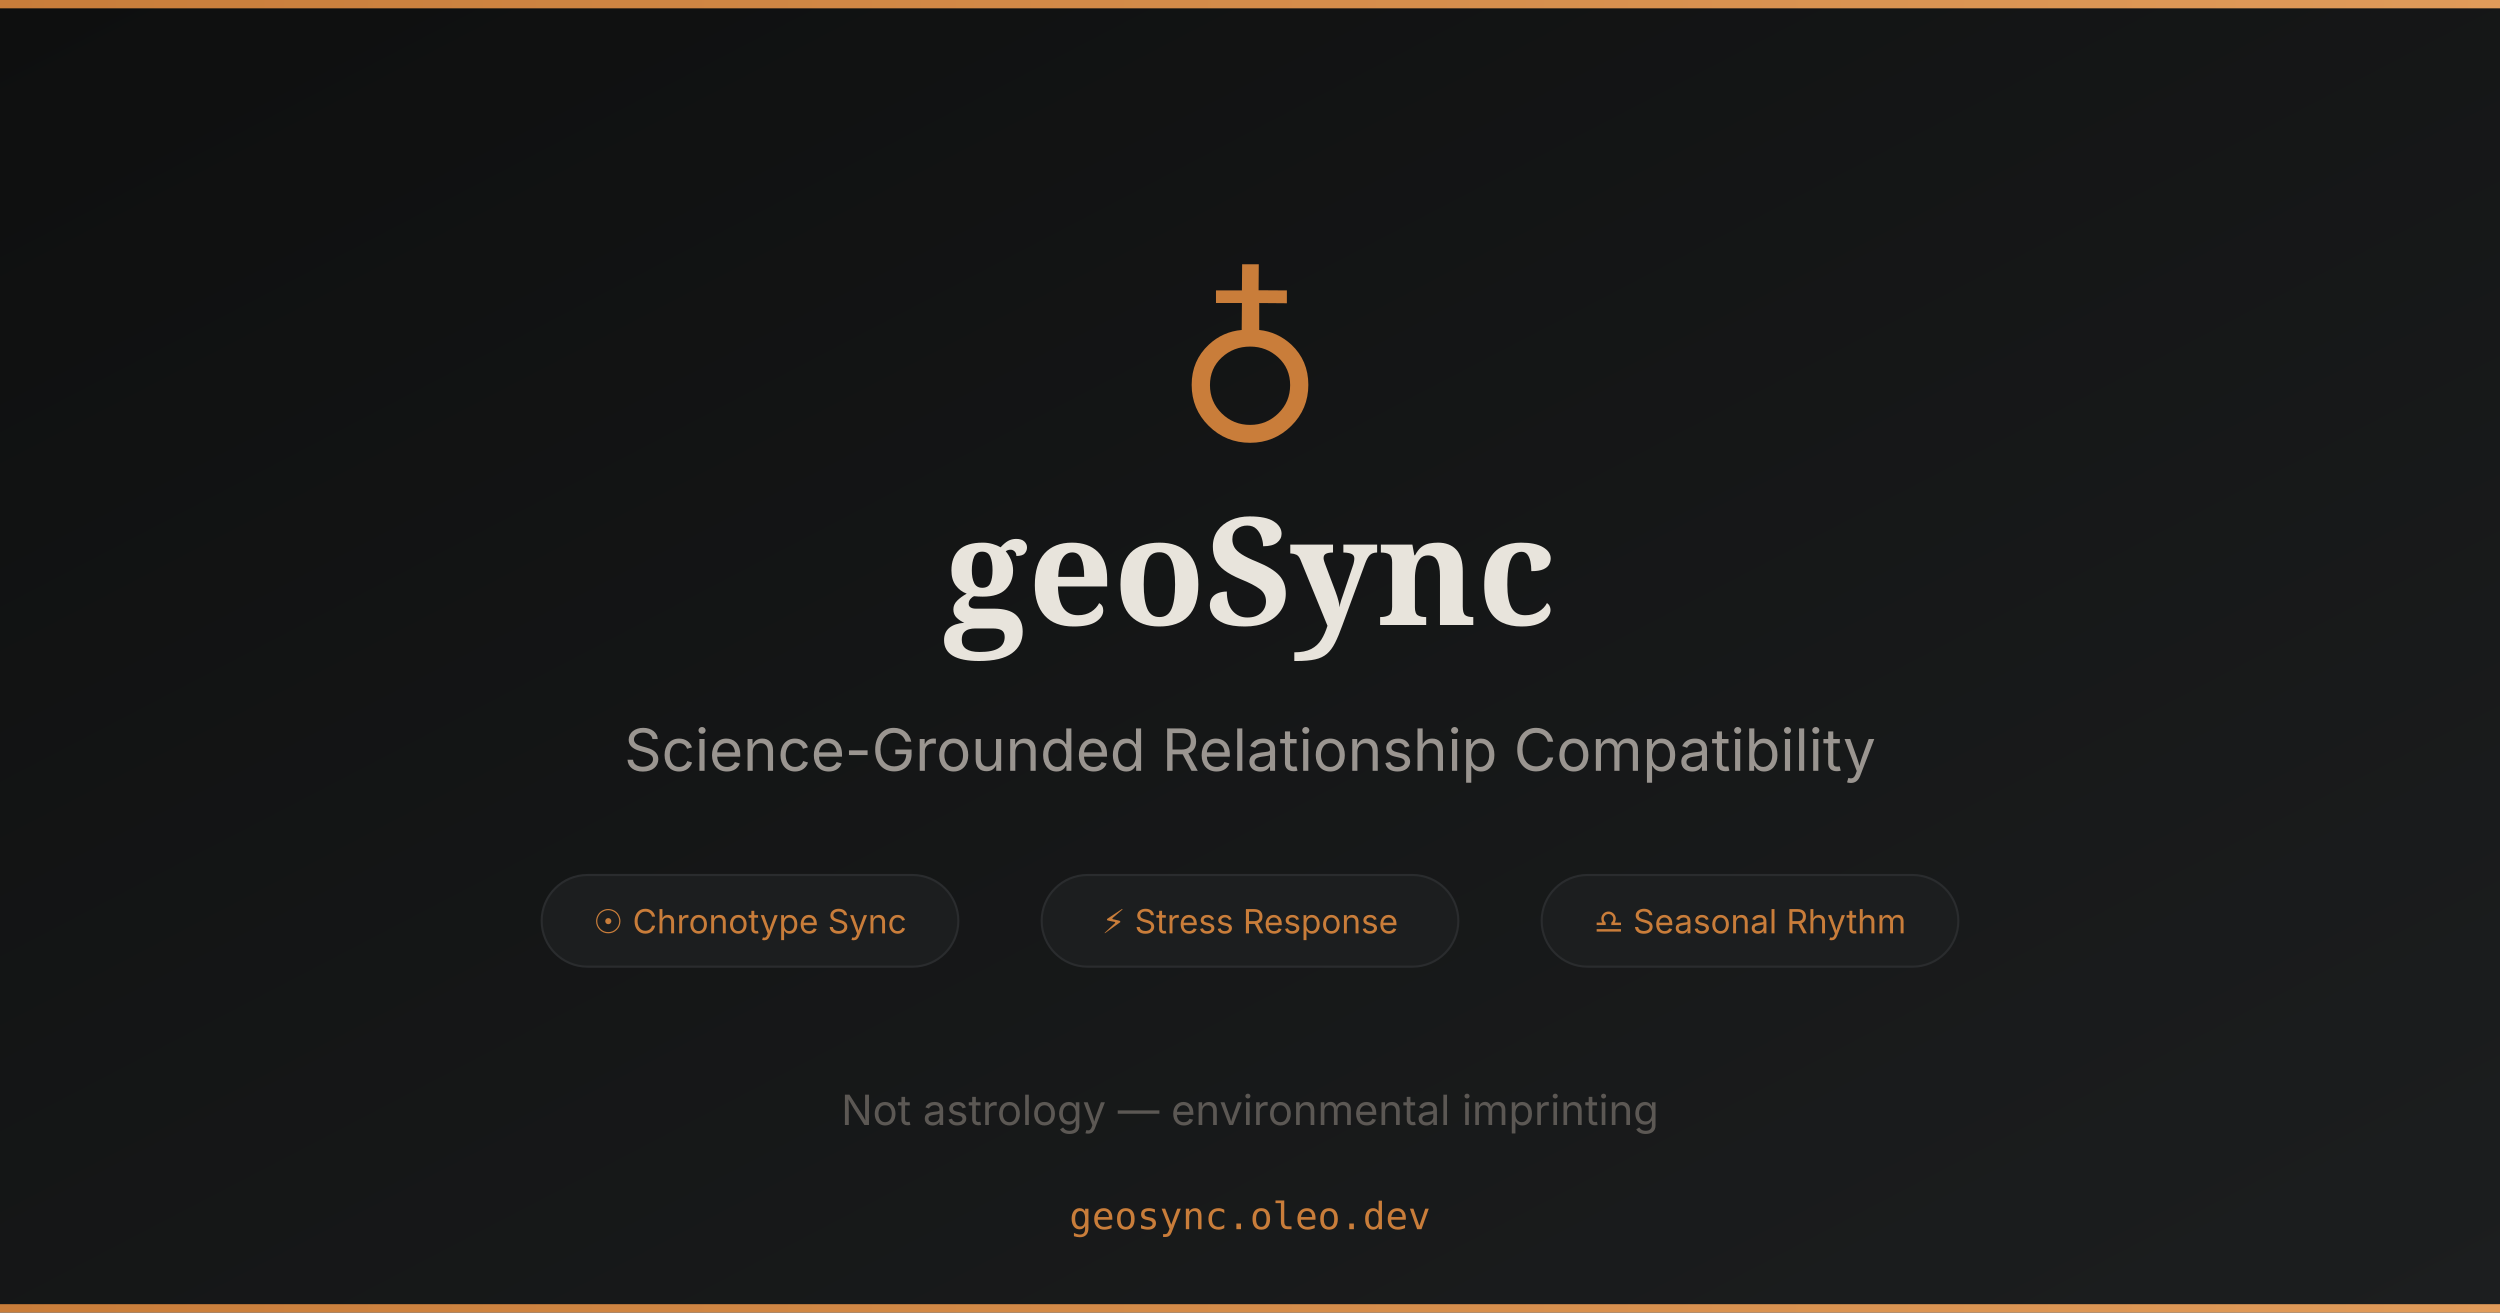
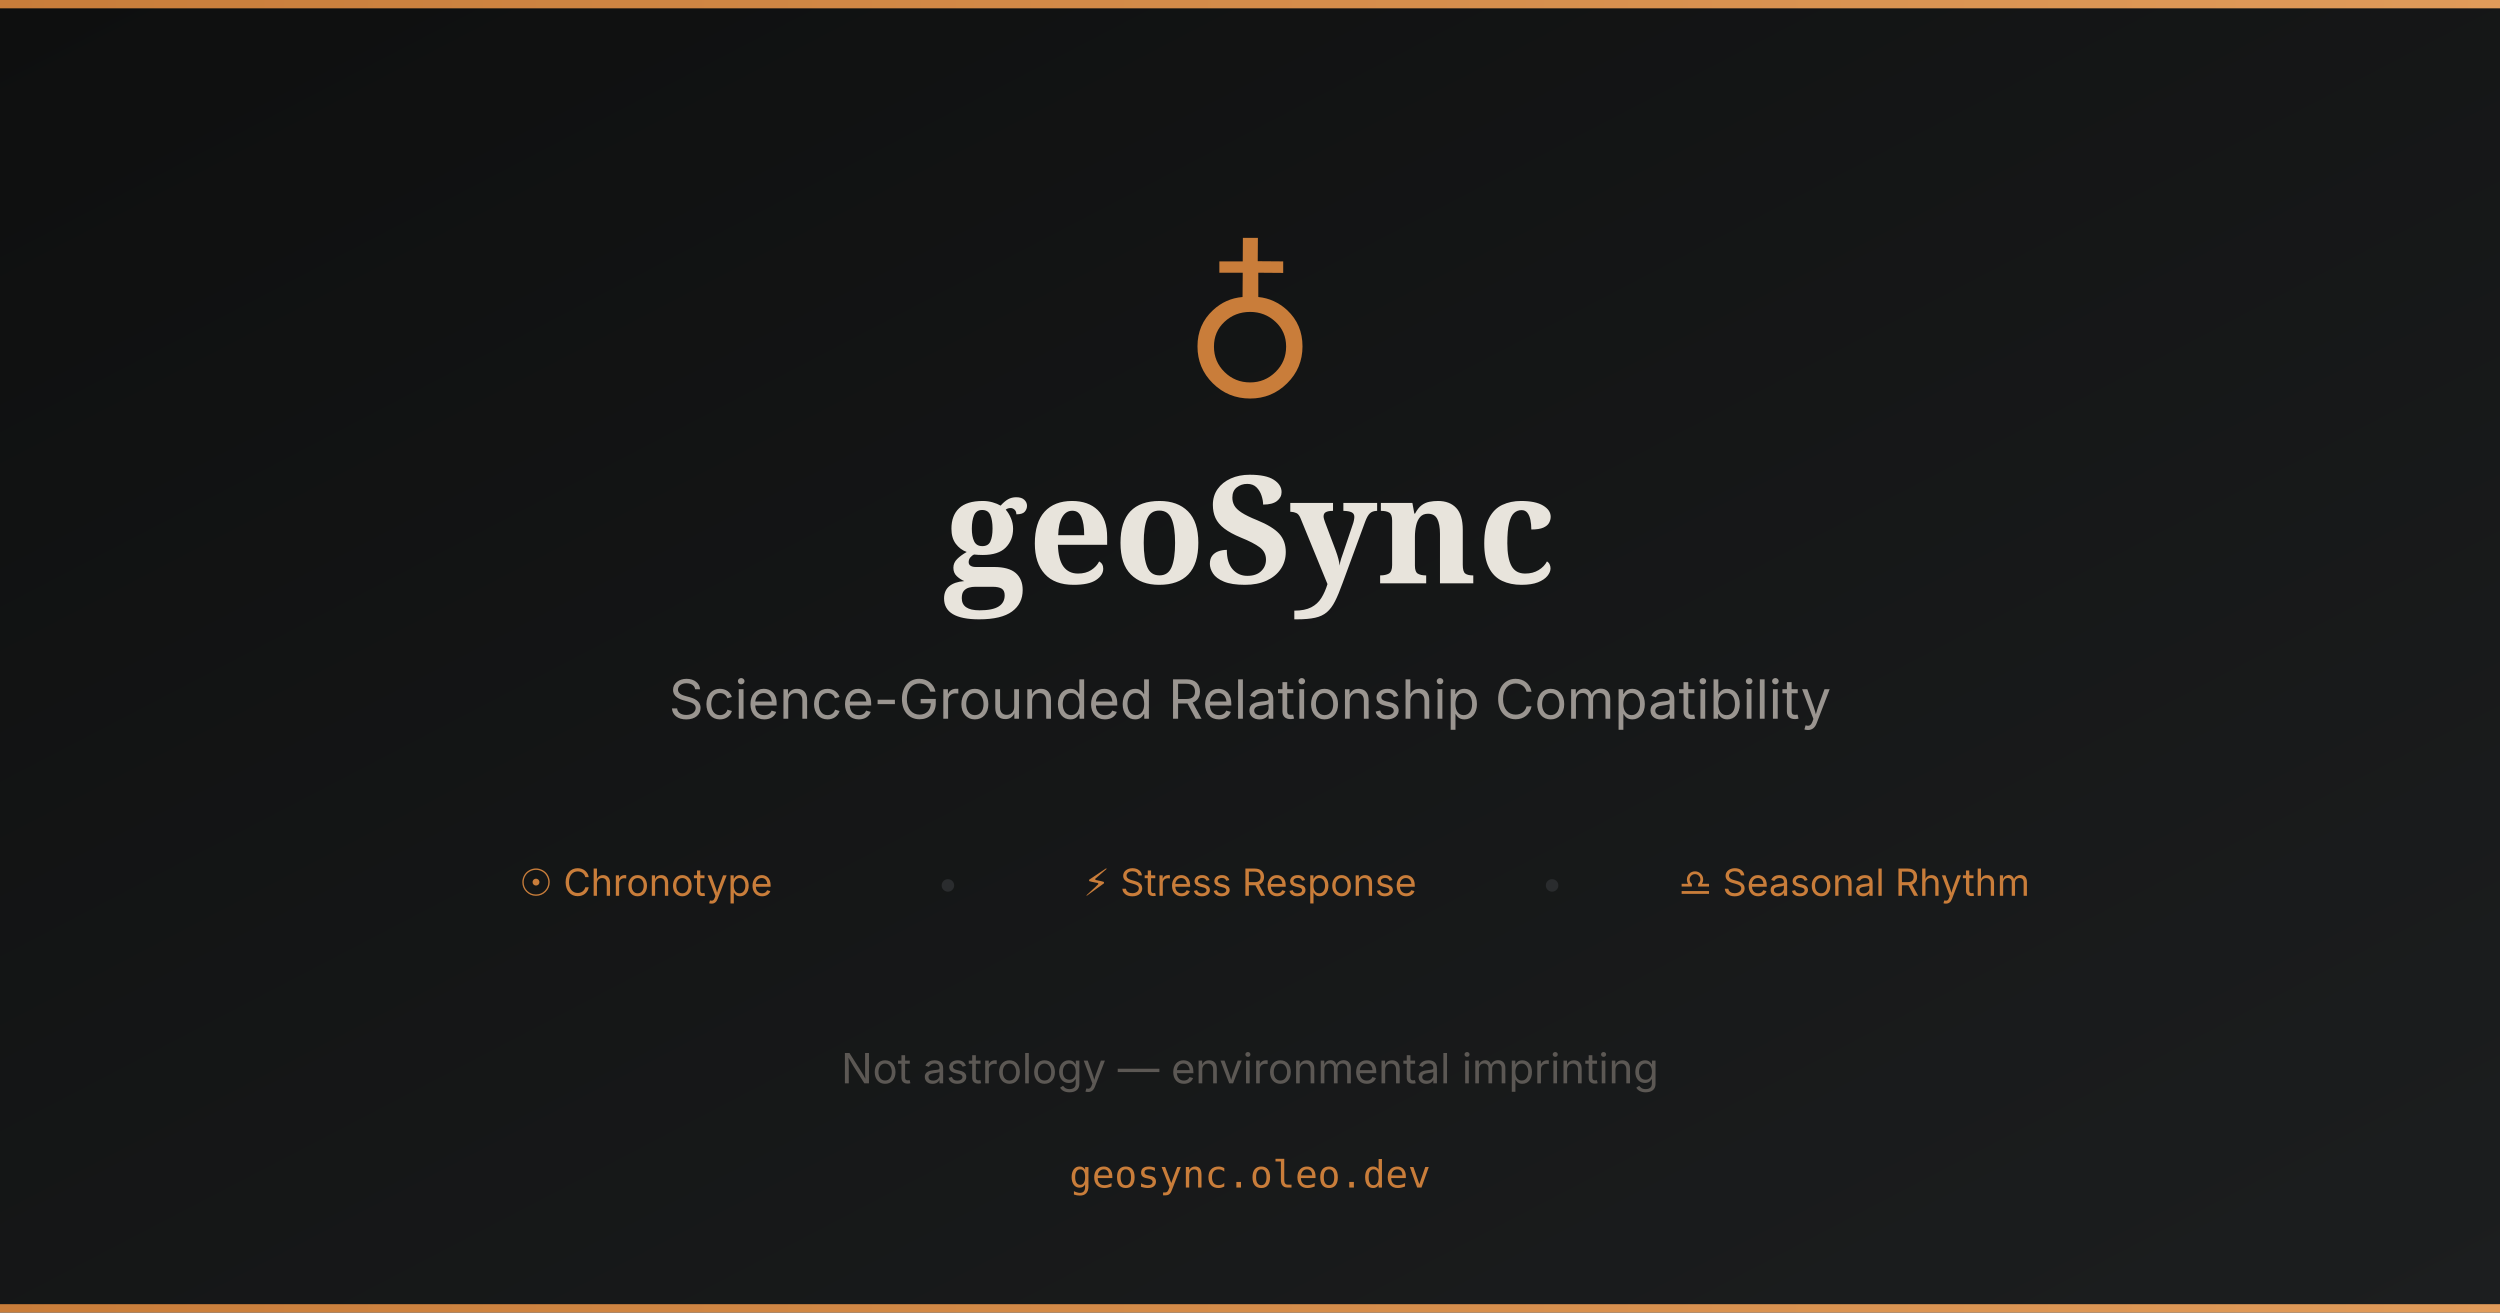
<svg xmlns="http://www.w3.org/2000/svg" width="1200" height="630" viewBox="0 0 1200 630">
  <defs>
    <linearGradient id="bg" x1="0%" y1="0%" x2="100%" y2="100%">
      <stop offset="0%" style="stop-color:#0e0f0f" />
      <stop offset="100%" style="stop-color:#1c1e1f" />
    </linearGradient>
    <linearGradient id="accent" x1="0%" y1="0%" x2="100%" y2="0%">
      <stop offset="0%" style="stop-color:#c97d3a" />
      <stop offset="100%" style="stop-color:#e09b5a" />
    </linearGradient>
  </defs>
  <rect width="1200" height="630" fill="url(#bg)" />
  <rect x="0" y="0" width="1200" height="4" fill="url(#accent)" />
-   <text x="600" y="200" text-anchor="middle" font-size="100" fill="#c97d3a" font-family="serif">♁</text>
-   <text x="600" y="300" text-anchor="middle" font-size="72" fill="#e8e4dc" font-family="Georgia, serif" font-weight="600">geoSync</text>
-   <text x="600" y="370" text-anchor="middle" font-size="28" fill="#9a9590" font-family="Inter, Helvetica, sans-serif">Science-Grounded Relationship Compatibility</text>
-   <rect x="260" y="420" width="200" height="44" rx="22" fill="#1c1e1f" stroke="#2a2c2e" stroke-width="1" />
-   <text x="360" y="448" text-anchor="middle" font-size="16" fill="#c97d3a" font-family="Inter, sans-serif">☉ Chronotype Sync</text>
-   <rect x="500" y="420" width="200" height="44" rx="22" fill="#1c1e1f" stroke="#2a2c2e" stroke-width="1" />
-   <text x="600" y="448" text-anchor="middle" font-size="16" fill="#c97d3a" font-family="Inter, sans-serif">⚡ Stress Response</text>
-   <rect x="740" y="420" width="200" height="44" rx="22" fill="#1c1e1f" stroke="#2a2c2e" stroke-width="1" />
-   <text x="840" y="448" text-anchor="middle" font-size="16" fill="#c97d3a" font-family="Inter, sans-serif">♎ Seasonal Rhythm</text>
-   <text x="600" y="540" text-anchor="middle" font-size="20" fill="#5c5854" font-family="Inter, sans-serif">Not astrology — environmental imprinting</text>
-   <text x="600" y="590" text-anchor="middle" font-size="18" fill="#c97d3a" font-family="JetBrains Mono, monospace">geosync.oleo.dev</text>
+   <text x="600" y="180" text-anchor="middle" font-size="90" fill="#c97d3a" font-family="serif">♁</text>
+   <text x="600" y="280" text-anchor="middle" font-size="72" fill="#e8e4dc" font-family="Georgia, serif" font-weight="600">geoSync</text>
+   <text x="600" y="345" text-anchor="middle" font-size="26" fill="#9a9590" font-family="Inter, Helvetica, sans-serif">Science-Grounded Relationship Compatibility</text>
+   <text x="310" y="430" text-anchor="middle" font-size="18" fill="#c97d3a" font-family="Inter, sans-serif">☉ Chronotype</text>
+   <text x="600" y="430" text-anchor="middle" font-size="18" fill="#c97d3a" font-family="Inter, sans-serif">⚡ Stress Response</text>
+   <text x="890" y="430" text-anchor="middle" font-size="18" fill="#c97d3a" font-family="Inter, sans-serif">♎ Seasonal Rhythm</text>
+   <circle cx="455" cy="425" r="3" fill="#2a2c2e" />
+   <circle cx="745" cy="425" r="3" fill="#2a2c2e" />
+   <text x="600" y="520" text-anchor="middle" font-size="20" fill="#5c5854" font-family="Inter, sans-serif">Not astrology — environmental imprinting</text>
+   <text x="600" y="570" text-anchor="middle" font-size="18" fill="#c97d3a" font-family="monospace">geosync.oleo.dev</text>
  <rect x="0" y="626" width="1200" height="4" fill="url(#accent)" />
</svg>
